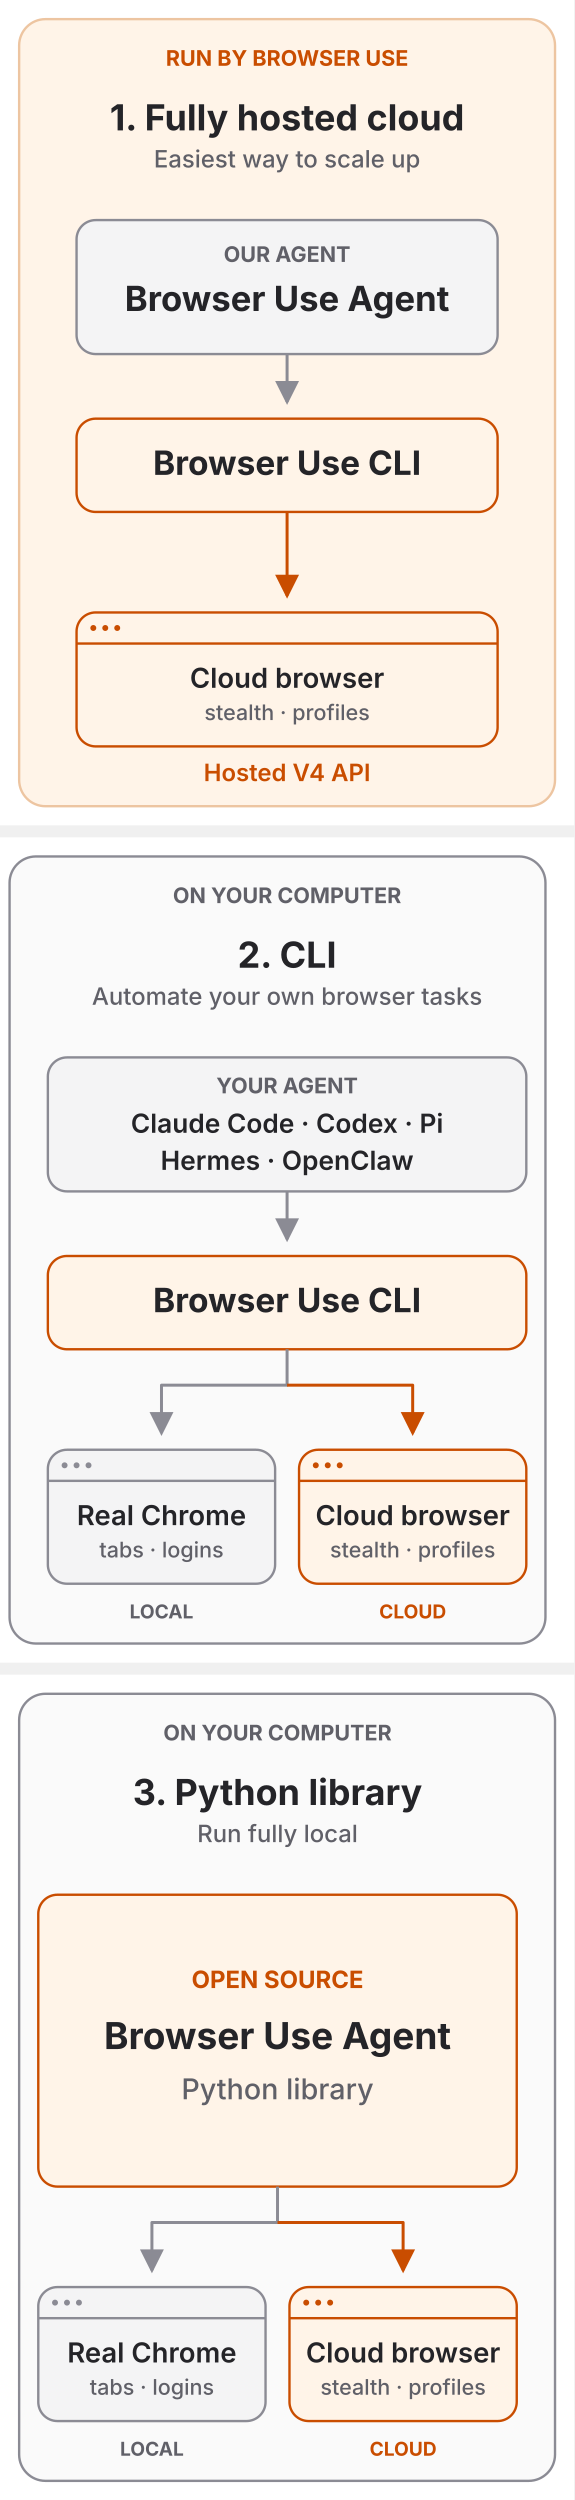
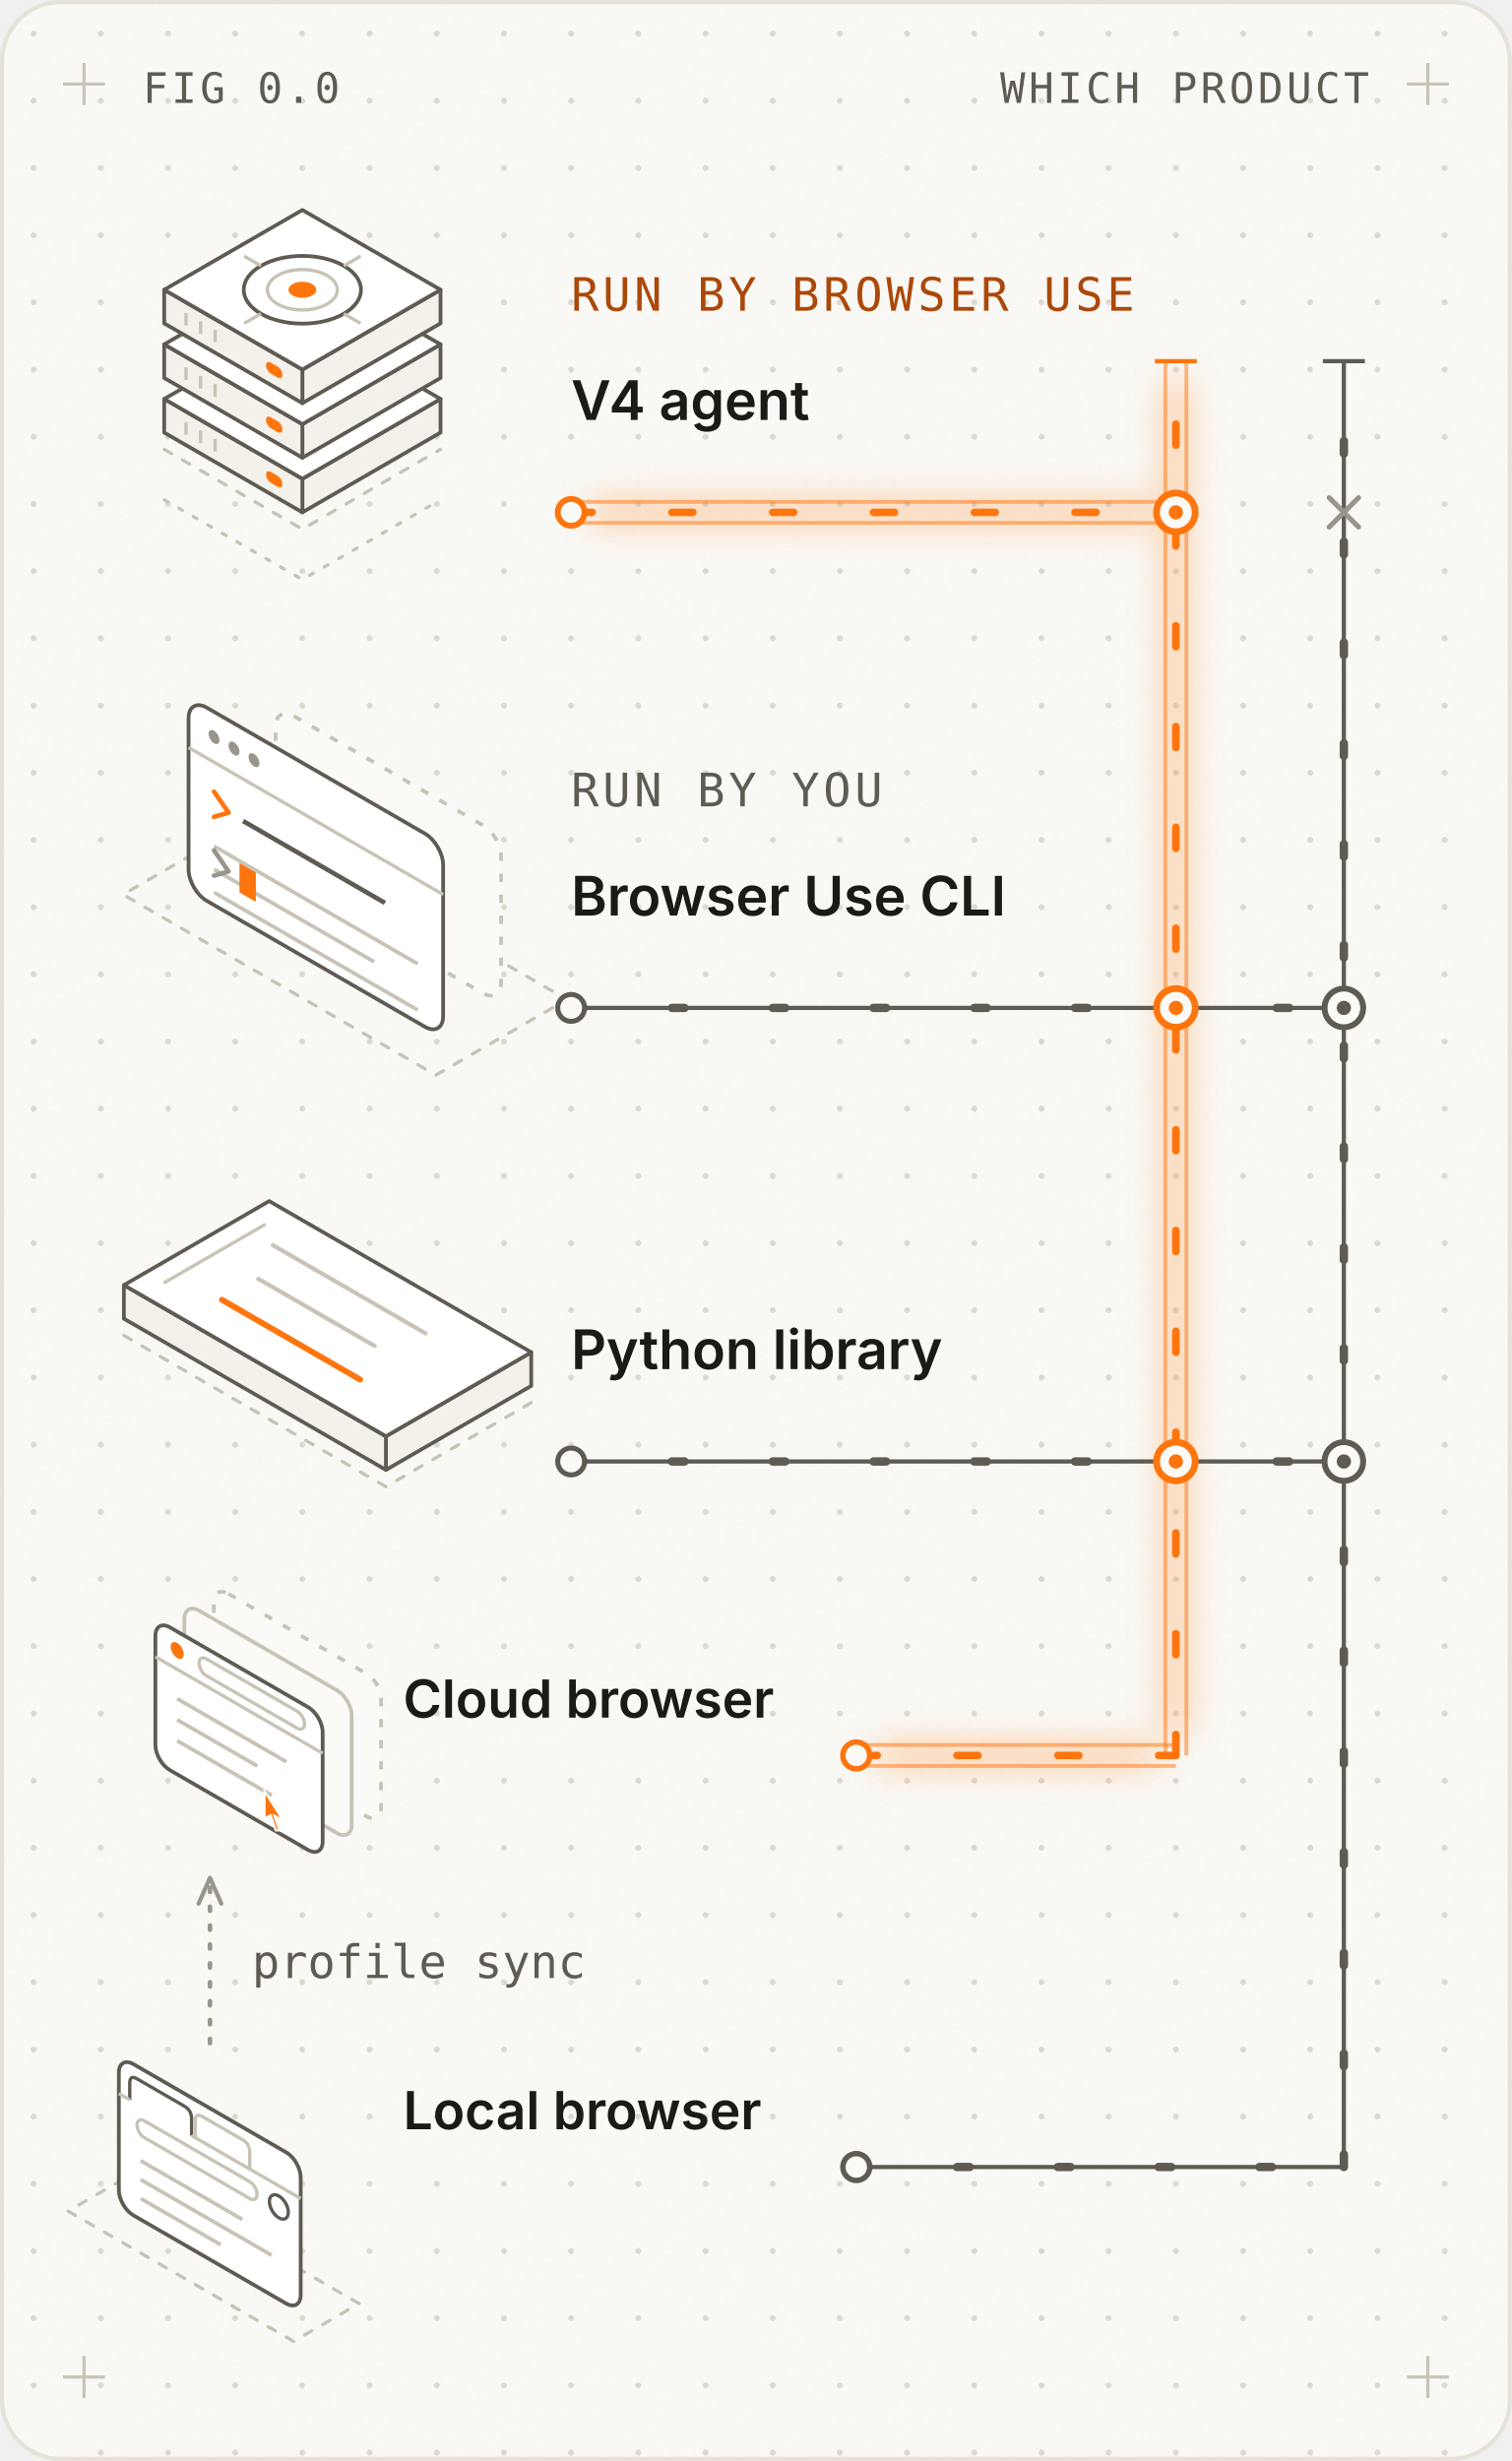
- <svg xmlns="http://www.w3.org/2000/svg" width="480" height="2090" viewBox="0 0 480 2090" role="img" aria-labelledby="mobile-title">
+ <svg xmlns="http://www.w3.org/2000/svg" viewBox="0 0 360 586" width="360" height="586" role="img" aria-labelledby="t d" fill="none">
+   <style>.s{font-family:Geist, Inter, -apple-system, BlinkMacSystemFont, 'Segoe UI', Helvetica, Arial, sans-serif}.m{font-family:'Geist Mono', ui-monospace, SFMono-Regular, Menlo, monospace}text{font-kerning:normal}@keyframes fl{to{stroke-dashoffset:24}}@keyframes fd{to{stroke-dashoffset:-24}}@keyframes sync{to{stroke-dashoffset:-9}}@keyframes led{0%,100%{fill-opacity:1}50%{fill-opacity:.15}}@keyframes blink{0%,49%{fill-opacity:1}50%,100%{fill-opacity:0}}@keyframes cur{0%,100%{transform:translate(0,0)}40%,60%{transform:translate(-14px,-7px)}}@keyframes live{0%,100%{fill-opacity:1}50%{fill-opacity:.25}}@media (prefers-reduced-motion:no-preference){.pkl{animation:fl 1.2s linear infinite}.pkd{animation:fd 1.4s linear infinite}.pks{animation:fd 2.1s linear infinite}.sync{animation:sync 1.6s linear infinite}.led{animation:led 2.4s ease-in-out infinite}.blink{animation:blink 1.1s steps(1) infinite}.cur{animation:cur 6s ease-in-out infinite}.live{animation:live 1.8s ease-in-out infinite}}@keyframes ng0{0%,0.00%{fill-opacity:0}0.50%,17.90%{fill-opacity:1}19.40%,100%{fill-opacity:0}}@media (prefers-reduced-motion:no-preference){.ng0{animation:ng0 12s linear infinite}}@keyframes ng1{0%,19.50%{fill-opacity:0}20.50%,57.90%{fill-opacity:1}59.40%,100%{fill-opacity:0}}@media (prefers-reduced-motion:no-preference){.ng1{animation:ng1 12s linear infinite}}@keyframes ng2{0%,59.50%{fill-opacity:0}60.50%,97.90%{fill-opacity:1}99.40%,100%{fill-opacity:0}}@media (prefers-reduced-motion:no-preference){.ng2{animation:ng2 12s linear infinite}}@keyframes st0{0%,0.00%{transform:translate(0px,0px);fill-opacity:0;stroke-opacity:0}0.60%{fill-opacity:1;stroke-opacity:1}4.46%{transform:translate(144.0px,0.0px)}13.64%{transform:translate(144.0px,296.0px)}16.00%{transform:translate(67.9px,296.0px)}17.00%{fill-opacity:1;stroke-opacity:1}18.50%,100%{transform:translate(67.9px,296.0px);fill-opacity:0;stroke-opacity:0}}@keyframes tr0{0%,0.00%{stroke-dashoffset:516.1;stroke-opacity:0}0.30%{stroke-opacity:1}4.46%{stroke-dashoffset:372.1}13.64%{stroke-dashoffset:76.1}16.00%{stroke-dashoffset:0.0}17.40%{stroke-dashoffset:0;stroke-opacity:1}19.40%,100%{stroke-dashoffset:0;stroke-opacity:0}}@media (prefers-reduced-motion:no-preference){.st0{animation:st0 12s linear infinite}.tr0{animation:tr0 12s linear infinite}}@keyframes st1{0%,20.00%{transform:translate(0px,0px);fill-opacity:0;stroke-opacity:0}20.60%{fill-opacity:1;stroke-opacity:1}25.11%{transform:translate(184.0px,0.0px)}32.78%{transform:translate(184.0px,276.0px)}36.00%{transform:translate(67.9px,276.0px)}37.00%{fill-opacity:1;stroke-opacity:1}38.50%,100%{transform:translate(67.9px,276.0px);fill-opacity:0;stroke-opacity:0}}@keyframes tr1{0%,20.00%{stroke-dashoffset:576.1;stroke-opacity:0}20.30%{stroke-opacity:1}25.11%{stroke-dashoffset:392.1}32.78%{stroke-dashoffset:116.1}36.00%{stroke-dashoffset:0.0}37.40%{stroke-dashoffset:0;stroke-opacity:1}39.40%,100%{stroke-dashoffset:0;stroke-opacity:0}}@media (prefers-reduced-motion:no-preference){.st1{animation:st1 12s linear infinite}.tr1{animation:tr1 12s linear infinite}}@keyframes st2{0%,40.00%{transform:translate(0px,0px);fill-opacity:0;stroke-opacity:0}40.60%{fill-opacity:1;stroke-opacity:1}45.79%{transform:translate(144.0px,0.0px)}52.94%{transform:translate(144.0px,178.0px)}56.00%{transform:translate(67.9px,178.0px)}57.00%{fill-opacity:1;stroke-opacity:1}58.50%,100%{transform:translate(67.9px,178.0px);fill-opacity:0;stroke-opacity:0}}@keyframes tr2{0%,40.00%{stroke-dashoffset:398.1;stroke-opacity:0}40.30%{stroke-opacity:1}45.79%{stroke-dashoffset:254.1}52.94%{stroke-dashoffset:76.1}56.00%{stroke-dashoffset:0.0}57.40%{stroke-dashoffset:0;stroke-opacity:1}59.40%,100%{stroke-dashoffset:0;stroke-opacity:0}}@media (prefers-reduced-motion:no-preference){.st2{animation:st2 12s linear infinite}.tr2{animation:tr2 12s linear infinite}}@keyframes st3{0%,60.00%{transform:translate(0px,0px);fill-opacity:0;stroke-opacity:0}60.60%{fill-opacity:1;stroke-opacity:1}66.29%{transform:translate(184.0px,0.0px)}72.03%{transform:translate(184.0px,168.0px)}76.00%{transform:translate(67.9px,168.0px)}77.00%{fill-opacity:1;stroke-opacity:1}78.50%,100%{transform:translate(67.9px,168.0px);fill-opacity:0;stroke-opacity:0}}@keyframes tr3{0%,60.00%{stroke-dashoffset:468.1;stroke-opacity:0}60.30%{stroke-opacity:1}66.29%{stroke-dashoffset:284.1}72.03%{stroke-dashoffset:116.1}76.00%{stroke-dashoffset:0.0}77.40%{stroke-dashoffset:0;stroke-opacity:1}79.40%,100%{stroke-dashoffset:0;stroke-opacity:0}}@media (prefers-reduced-motion:no-preference){.st3{animation:st3 12s linear infinite}.tr3{animation:tr3 12s linear infinite}}@keyframes st4{0%,80.00%{transform:translate(0px,0px);fill-opacity:0;stroke-opacity:0}80.60%{fill-opacity:1;stroke-opacity:1}87.94%{transform:translate(144.0px,0.0px)}91.80%{transform:translate(144.0px,70.0px)}96.00%{transform:translate(67.9px,70.0px)}97.00%{fill-opacity:1;stroke-opacity:1}98.50%,100%{transform:translate(67.9px,70.0px);fill-opacity:0;stroke-opacity:0}}@keyframes tr4{0%,80.00%{stroke-dashoffset:290.1;stroke-opacity:0}80.30%{stroke-opacity:1}87.94%{stroke-dashoffset:146.1}91.80%{stroke-dashoffset:76.1}96.00%{stroke-dashoffset:0.0}97.40%{stroke-dashoffset:0;stroke-opacity:1}99.40%,100%{stroke-dashoffset:0;stroke-opacity:0}}@media (prefers-reduced-motion:no-preference){.st4{animation:st4 12s linear infinite}.tr4{animation:tr4 12s linear infinite}}</style>
  <defs>
-     <g id="artwork">
-       <defs>
-         <marker id="arrow" markerWidth="8" markerHeight="8" refX="7" refY="4" orient="auto">
-           <path d="M0 0L8 4L0 8Z" fill="#8B8B94" />
-         </marker>
-         <marker id="cloud-arrow" markerWidth="8" markerHeight="8" refX="7" refY="4" orient="auto">
-           <path d="M0 0L8 4L0 8Z" fill="#C94D00" />
-         </marker>
-       </defs>
-       <rect width="1440" height="690" fill="#FFFFFF" />
-       <g font-family="Inter, ui-sans-serif, system-ui, sans-serif">
-         <rect x="16" y="16" width="448" height="658" rx="22" fill="#FFF4E8" stroke="#EDC5A1" stroke-width="2" />
-         <rect x="488" y="16" width="448" height="658" rx="22" fill="#FAFAFA" stroke="#8B8B94" stroke-width="2" />
-         <rect x="976" y="16" width="448" height="658" rx="22" fill="#FAFAFA" stroke="#8B8B94" stroke-width="2" />
-         <text x="240" y="55" text-anchor="middle" fill="#C94D00" font-size="18" font-weight="700">RUN BY BROWSER USE</text>
-         <text x="720" y="55" text-anchor="middle" fill="#606068" font-size="18" font-weight="700">ON YOUR COMPUTER</text>
-         <text x="1192" y="55" text-anchor="middle" fill="#606068" font-size="18" font-weight="700">ON YOUR COMPUTER</text>
-         <text x="240" y="109" text-anchor="middle" fill="#242428" font-size="30" font-weight="750">1. Fully hosted cloud</text>
-         <text x="720" y="109" text-anchor="middle" fill="#242428" font-size="30" font-weight="750">2. CLI</text>
-         <text x="1192" y="109" text-anchor="middle" fill="#242428" font-size="30" font-weight="750">3. Python library</text>
-         <text x="240" y="140" text-anchor="middle" fill="#606068" font-size="20" font-weight="450">Easiest way to scale up</text>
-         <text x="720" y="140" text-anchor="middle" fill="#606068" font-size="20" font-weight="450">Automate your own browser tasks</text>
-         <text x="1192" y="140" text-anchor="middle" fill="#606068" font-size="20" font-weight="450">Run fully local</text>
-         <rect x="64" y="184" width="352" height="112" rx="16" fill="#F4F4F5" stroke="#8B8B94" stroke-width="2" />
-         <text x="240" y="219" text-anchor="middle" fill="#606068" font-size="18" font-weight="700">OUR AGENT</text>
-         <text x="240" y="260" text-anchor="middle" fill="#242428" font-size="29" font-weight="750">Browser Use Agent</text>
-         <rect x="520" y="184" width="400" height="112" rx="16" fill="#F4F4F5" stroke="#8B8B94" stroke-width="2" />
-         <text x="720" y="214" text-anchor="middle" fill="#606068" font-size="18" font-weight="700">YOUR AGENT</text>
-         <text x="720" y="247" text-anchor="middle" fill="#242428" font-size="22" font-weight="600">Claude Code · Codex · Pi</text>
-         <text x="720" y="278" text-anchor="middle" fill="#242428" font-size="22" font-weight="600">Hermes · OpenClaw</text>
-         <rect x="992" y="184" width="400" height="244" rx="16" fill="#FFF4E8" stroke="#C94D00" stroke-width="2" />
-         <text x="1192" y="262" text-anchor="middle" fill="#C94D00" font-size="20" font-weight="700">OPEN SOURCE</text>
-         <text x="1192" y="313" text-anchor="middle" fill="#242428" font-size="31" font-weight="750">Browser Use Agent</text>
-         <text x="1192" y="355" text-anchor="middle" fill="#606068" font-size="24" font-weight="450">Python library</text>
-         <path d="M240 296V336" fill="none" stroke="#8B8B94" stroke-width="2.5" stroke-linejoin="round" marker-end="url(#arrow)" />
-         <path d="M720 296V336" fill="none" stroke="#8B8B94" stroke-width="2.5" stroke-linejoin="round" marker-end="url(#arrow)" />
-         <rect x="64" y="350" width="352" height="78" rx="16" fill="#FFF4E8" stroke="#C94D00" stroke-width="2" />
-         <text x="240.0" y="397" text-anchor="middle" fill="#242428" font-size="28" font-weight="750">Browser Use CLI</text>
-         <rect x="520" y="350" width="400" height="78" rx="16" fill="#FFF4E8" stroke="#C94D00" stroke-width="2" />
-         <text x="720.0" y="397" text-anchor="middle" fill="#242428" font-size="28" font-weight="750">Browser Use CLI</text>
-         <path d="M240 428V498" fill="none" stroke="#C94D00" stroke-width="2.5" stroke-linejoin="round" marker-end="url(#cloud-arrow)" />
-         <rect x="64" y="512" width="352" height="112" rx="16" fill="#FFF4E8" stroke="#C94D00" stroke-width="2" />
-         <path d="M64 538H416" stroke="#C94D00" stroke-width="2" />
-         <circle cx="78" cy="525" r="2.5" fill="#C94D00" />
-         <circle cx="88" cy="525" r="2.5" fill="#C94D00" />
-         <circle cx="98" cy="525" r="2.5" fill="#C94D00" />
-         <text x="240.0" y="575" text-anchor="middle" fill="#242428" font-size="23" font-weight="600">Cloud browser</text>
-         <text x="240.0" y="602" text-anchor="middle" fill="#606068" font-size="18" font-weight="450">stealth · profiles</text>
-         <text x="240" y="653" text-anchor="middle" fill="#C94D00" font-size="20" font-weight="600">Hosted V4 API</text>
-         <path d="M720 428V458H615V498" fill="none" stroke="#8B8B94" stroke-width="2.5" stroke-linejoin="round" marker-end="url(#arrow)" />
-         <path d="M720 458H825V498" fill="none" stroke="#C94D00" stroke-width="2.5" stroke-linejoin="round" marker-end="url(#cloud-arrow)" />
-         <text x="615" y="653" text-anchor="middle" fill="#606068" font-size="16" font-weight="700">LOCAL</text>
-         <text x="825" y="653" text-anchor="middle" fill="#C94D00" font-size="16" font-weight="700">CLOUD</text>
-         <rect x="520" y="512" width="190" height="112" rx="16" fill="#F4F4F5" stroke="#8B8B94" stroke-width="2" />
-         <path d="M520 538H710" stroke="#8B8B94" stroke-width="2" />
-         <circle cx="534" cy="525" r="2.5" fill="#8B8B94" />
-         <circle cx="544" cy="525" r="2.5" fill="#8B8B94" />
-         <circle cx="554" cy="525" r="2.5" fill="#8B8B94" />
-         <text x="615.0" y="575" text-anchor="middle" fill="#242428" font-size="23" font-weight="600">Real Chrome</text>
-         <text x="615.0" y="602" text-anchor="middle" fill="#606068" font-size="18" font-weight="450">tabs · logins</text>
-         <rect x="730" y="512" width="190" height="112" rx="16" fill="#FFF4E8" stroke="#C94D00" stroke-width="2" />
-         <path d="M730 538H920" stroke="#C94D00" stroke-width="2" />
-         <circle cx="744" cy="525" r="2.5" fill="#C94D00" />
-         <circle cx="754" cy="525" r="2.5" fill="#C94D00" />
-         <circle cx="764" cy="525" r="2.5" fill="#C94D00" />
-         <text x="825.0" y="575" text-anchor="middle" fill="#242428" font-size="23" font-weight="600">Cloud browser</text>
-         <text x="825.0" y="602" text-anchor="middle" fill="#606068" font-size="18" font-weight="450">stealth · profiles</text>
-         <path d="M1192 428V458H1087V498" fill="none" stroke="#8B8B94" stroke-width="2.5" stroke-linejoin="round" marker-end="url(#arrow)" />
-         <path d="M1192 458H1297V498" fill="none" stroke="#C94D00" stroke-width="2.5" stroke-linejoin="round" marker-end="url(#cloud-arrow)" />
-         <text x="1087" y="653" text-anchor="middle" fill="#606068" font-size="16" font-weight="700">LOCAL</text>
-         <text x="1297" y="653" text-anchor="middle" fill="#C94D00" font-size="16" font-weight="700">CLOUD</text>
-         <rect x="992" y="512" width="190" height="112" rx="16" fill="#F4F4F5" stroke="#8B8B94" stroke-width="2" />
-         <path d="M992 538H1182" stroke="#8B8B94" stroke-width="2" />
-         <circle cx="1006" cy="525" r="2.5" fill="#8B8B94" />
-         <circle cx="1016" cy="525" r="2.5" fill="#8B8B94" />
-         <circle cx="1026" cy="525" r="2.5" fill="#8B8B94" />
-         <text x="1087.0" y="575" text-anchor="middle" fill="#242428" font-size="23" font-weight="600">Real Chrome</text>
-         <text x="1087.0" y="602" text-anchor="middle" fill="#606068" font-size="18" font-weight="450">tabs · logins</text>
-         <rect x="1202" y="512" width="190" height="112" rx="16" fill="#FFF4E8" stroke="#C94D00" stroke-width="2" />
-         <path d="M1202 538H1392" stroke="#C94D00" stroke-width="2" />
-         <circle cx="1216" cy="525" r="2.5" fill="#C94D00" />
-         <circle cx="1226" cy="525" r="2.5" fill="#C94D00" />
-         <circle cx="1236" cy="525" r="2.5" fill="#C94D00" />
-         <text x="1297.0" y="575" text-anchor="middle" fill="#242428" font-size="23" font-weight="600">Cloud browser</text>
-         <text x="1297.0" y="602" text-anchor="middle" fill="#606068" font-size="18" font-weight="450">stealth · profiles</text>
-       </g>
-     </g>
+     <pattern id="dots" width="16" height="16" patternUnits="userSpaceOnUse">
+       <circle cx="8" cy="8" r="0.7" fill="#DDD8CD" />
+     </pattern>
+     <filter id="grain" x="0" y="0" width="100%" height="100%">
+       <feTurbulence type="fractalNoise" baseFrequency="0.9" numOctaves="2" seed="7" stitchTiles="stitch" />
+       <feColorMatrix values="0 0 0 0 0.5  0 0 0 0 0.5  0 0 0 0 0.5  0 0 0 0.05 0" />
+     </filter>
+     <clipPath id="card">
+       <rect x="0.5" y="0.5" width="359" height="585" rx="14" />
+     </clipPath>
+     <marker id="ah" viewBox="0 0 10 10" refX="8.5" refY="5" markerWidth="7" markerHeight="7" orient="auto-start-reverse">
+       <path d="M1 1.5 L9 5 L1 8.5" stroke="#5F5B53" stroke-width="1.3" fill="none" stroke-linejoin="round" stroke-linecap="round" />
+     </marker>
+     <marker id="ah3" viewBox="0 0 10 10" refX="8.5" refY="5" markerWidth="7" markerHeight="7" orient="auto-start-reverse">
+       <path d="M1 1.5 L9 5 L1 8.5" stroke="#9A958A" stroke-width="1.3" fill="none" stroke-linejoin="round" stroke-linecap="round" />
+     </marker>
+     <filter id="glow" filterUnits="userSpaceOnUse" x="0" y="0" width="360" height="586">
+       <feGaussianBlur stdDeviation="4" />
+     </filter>
  </defs>
-   <svg x="0" y="0" width="480" height="690" viewBox="0 0 480 690">
-     <use href="#artwork" />
-   </svg>
-   <svg x="0" y="700" width="480" height="690" viewBox="480 0 480 690">
-     <use href="#artwork" />
-   </svg>
-   <svg x="0" y="1400" width="480" height="690" viewBox="960 0 480 690">
-     <use href="#artwork" />
-   </svg>
+   <rect x="0.5" y="0.5" width="359" height="585" rx="14" fill="#FBFAF7" />
+   <g clip-path="url(#card)">
+     <rect width="360" height="586" fill="url(#dots)" />
+     <rect width="360" height="586" filter="url(#grain)" />
+   </g>
+   <rect x="0.5" y="0.5" width="359" height="585" rx="14" fill="none" stroke="#E6E2D9" />
+   <path d="M15 20h10M20 15v10" stroke="#C9C3B6" stroke-width="0.75" />
+   <path d="M335 20h10M340 15v10" stroke="#C9C3B6" stroke-width="0.75" />
+   <path d="M15 566h10M20 561v10" stroke="#C9C3B6" stroke-width="0.75" />
+   <path d="M335 566h10M340 561v10" stroke="#C9C3B6" stroke-width="0.75" />
+   <text x="34.0" y="24.5" font-size="10" fill="#5F5B53" letter-spacing="0.08em" class="m">FIG 0.0</text>
+   <text x="326.0" y="24.5" font-size="10" fill="#5F5B53" text-anchor="end" letter-spacing="0.08em" class="m">WHICH PRODUCT</text>
+   <rect x="277.0" y="90.0" width="6" height="324.0" rx="3" fill="#FE750E" fill-opacity="0.35" filter="url(#glow)" />
+   <line x1="277.5" y1="418.0" x2="277.5" y2="86.0" stroke="#FE750E" stroke-width="0.9" stroke-opacity=".5" />
+   <line x1="282.5" y1="418.0" x2="282.5" y2="86.0" stroke="#FE750E" stroke-width="0.9" stroke-opacity=".5" />
+   <line class="pkl" x1="280.0" y1="418.0" x2="280.0" y2="86.0" stroke="#FE750E" stroke-width="1.8" stroke-linecap="round" stroke-dasharray="5 19" />
+   <rect x="207.9" y="415.0" width="68.1" height="6" rx="3" fill="#FE750E" fill-opacity="0.35" filter="url(#glow)" />
+   <line x1="203.9" y1="415.5" x2="280.0" y2="415.5" stroke="#FE750E" stroke-width="0.9" stroke-opacity=".5" />
+   <line x1="203.9" y1="420.5" x2="280.0" y2="420.5" stroke="#FE750E" stroke-width="0.9" stroke-opacity=".5" />
+   <line class="pkl" x1="203.9" y1="418.0" x2="280.0" y2="418.0" stroke="#FE750E" stroke-width="1.8" stroke-linecap="round" stroke-dasharray="5 19" />
+   <line x1="320.0" y1="516.0" x2="320.0" y2="86.0" stroke="#5F5B53" stroke-width="1.0" />
+   <line class="pkl" x1="320.0" y1="516.0" x2="320.0" y2="86.0" stroke="#5F5B53" stroke-width="2" stroke-linecap="round" stroke-dasharray="3 21" />
+   <line x1="203.9" y1="516.0" x2="320.0" y2="516.0" stroke="#5F5B53" stroke-width="1.0" />
+   <line class="pkl" x1="203.9" y1="516.0" x2="320.0" y2="516.0" stroke="#5F5B53" stroke-width="2" stroke-linecap="round" stroke-dasharray="3 21" />
+   <circle cx="203.9" cy="418" r="3.2" fill="#FBFAF7" stroke="#FE750E" stroke-width="1.3" />
+   <circle cx="203.9" cy="516" r="3.2" fill="#FBFAF7" stroke="#5F5B53" stroke-width="1.3" />
+   <path d="M275 86h10" stroke="#FE750E" stroke-width="1" />
+   <path d="M315 86h10" stroke="#5F5B53" stroke-width="1" />
+   <text x="136.0" y="74.0" font-size="11" fill="#AC4808" letter-spacing="0.08em" class="m">RUN BY BROWSER USE</text>
+   <polyline points="39.1,107.0 72.0,126.0 104.9,107.0" stroke="#C9C3B6" stroke-width="0.8" stroke-dasharray="2 3" stroke-linejoin="round" stroke-linecap="round" />
+   <polyline points="39.1,119.0 72.0,138.0 104.9,119.0" stroke="#C9C3B6" stroke-width="0.8" stroke-dasharray="1 3" stroke-linejoin="round" stroke-linecap="round" />
+   <polygon points="104.9,95.0 72.0,114.0 72.0,122.0 104.9,103.0" fill="#F4F1EA" stroke="#5F5B53" stroke-width="0.9" stroke-linejoin="round" stroke-linecap="round" />
+   <polygon points="39.1,95.0 72.0,114.0 72.0,122.0 39.1,103.0" fill="#F4F1EA" stroke="#5F5B53" stroke-width="0.9" stroke-linejoin="round" stroke-linecap="round" />
+   <polygon points="72.0,76.0 104.9,95.0 72.0,114.0 39.1,95.0" fill="#FFFFFF" stroke="#5F5B53" stroke-width="0.9" stroke-linejoin="round" stroke-linecap="round" />
+   <g transform="matrix(0.866,0.5,0,1,39.1,103.0)">
+     <line x1="6" y1="-5.5" x2="6" y2="-2.5" stroke="#C9C3B6" stroke-width="0.8" vector-effect="non-scaling-stroke" />
+     <line x1="10" y1="-5.5" x2="10" y2="-2.5" stroke="#C9C3B6" stroke-width="0.8" vector-effect="non-scaling-stroke" />
+     <line x1="14" y1="-5.5" x2="14" y2="-2.5" stroke="#C9C3B6" stroke-width="0.8" vector-effect="non-scaling-stroke" />
+     <rect class="led" style="animation-delay:0.0s" x="28" y="-5.3" width="4.5" height="2.6" rx="1.3" fill="#FE750E" />
+   </g>
+   <polygon points="104.9,82.0 72.0,101.0 72.0,109.0 104.9,90.0" fill="#F4F1EA" stroke="#5F5B53" stroke-width="0.9" stroke-linejoin="round" stroke-linecap="round" />
+   <polygon points="39.1,82.0 72.0,101.0 72.0,109.0 39.1,90.0" fill="#F4F1EA" stroke="#5F5B53" stroke-width="0.9" stroke-linejoin="round" stroke-linecap="round" />
+   <polygon points="72.0,63.0 104.9,82.0 72.0,101.0 39.1,82.0" fill="#FFFFFF" stroke="#5F5B53" stroke-width="0.9" stroke-linejoin="round" stroke-linecap="round" />
+   <g transform="matrix(0.866,0.5,0,1,39.1,90.0)">
+     <line x1="6" y1="-5.5" x2="6" y2="-2.5" stroke="#C9C3B6" stroke-width="0.8" vector-effect="non-scaling-stroke" />
+     <line x1="10" y1="-5.5" x2="10" y2="-2.5" stroke="#C9C3B6" stroke-width="0.8" vector-effect="non-scaling-stroke" />
+     <line x1="14" y1="-5.5" x2="14" y2="-2.5" stroke="#C9C3B6" stroke-width="0.8" vector-effect="non-scaling-stroke" />
+     <rect class="led" style="animation-delay:-0.8s" x="28" y="-5.3" width="4.5" height="2.6" rx="1.3" fill="#FE750E" />
+   </g>
+   <polygon points="104.9,69.0 72.0,88.0 72.0,96.0 104.9,77.0" fill="#F4F1EA" stroke="#5F5B53" stroke-width="0.9" stroke-linejoin="round" stroke-linecap="round" />
+   <polygon points="39.1,69.0 72.0,88.0 72.0,96.0 39.1,77.0" fill="#F4F1EA" stroke="#5F5B53" stroke-width="0.9" stroke-linejoin="round" stroke-linecap="round" />
+   <polygon points="72.0,50.0 104.9,69.0 72.0,88.0 39.1,69.0" fill="#FFFFFF" stroke="#5F5B53" stroke-width="0.9" stroke-linejoin="round" stroke-linecap="round" />
+   <g transform="matrix(0.866,0.5,0,1,39.1,77.0)">
+     <line x1="6" y1="-5.5" x2="6" y2="-2.5" stroke="#C9C3B6" stroke-width="0.8" vector-effect="non-scaling-stroke" />
+     <line x1="10" y1="-5.5" x2="10" y2="-2.5" stroke="#C9C3B6" stroke-width="0.8" vector-effect="non-scaling-stroke" />
+     <line x1="14" y1="-5.5" x2="14" y2="-2.5" stroke="#C9C3B6" stroke-width="0.8" vector-effect="non-scaling-stroke" />
+     <rect class="led" style="animation-delay:-1.6s" x="28" y="-5.3" width="4.5" height="2.6" rx="1.3" fill="#FE750E" />
+   </g>
+   <g transform="matrix(0.866,0.5,-0.866,0.5,72.0,50.0)">
+     <circle cx="19.0" cy="19.0" r="11.4" stroke="#5F5B53" stroke-width="0.9" vector-effect="non-scaling-stroke" />
+     <circle cx="19.0" cy="19.0" r="6.8" stroke="#C9C3B6" stroke-width="0.8" vector-effect="non-scaling-stroke" />
+     <circle cx="19.0" cy="19.0" r="2.7" fill="#FE750E" />
+     <line x1="30.4" y1="19.0" x2="35.0" y2="19.0" stroke="#C9C3B6" stroke-width="0.8" vector-effect="non-scaling-stroke" />
+     <line x1="19.0" y1="30.4" x2="19.0" y2="35.0" stroke="#C9C3B6" stroke-width="0.8" vector-effect="non-scaling-stroke" />
+     <line x1="7.6" y1="19.0" x2="3.0" y2="19.0" stroke="#C9C3B6" stroke-width="0.8" vector-effect="non-scaling-stroke" />
+     <line x1="19.0" y1="7.6" x2="19.0" y2="3.0" stroke="#C9C3B6" stroke-width="0.8" vector-effect="non-scaling-stroke" />
+   </g>
+   <rect class="ng0" x="126.0" y="83.5" width="81.1" height="24" rx="12" fill="#FFE6D2" fill-opacity="0" />
+   <text x="136.0" y="100.0" font-size="13" fill="#1B1A17" font-weight="600" class="s">V4 agent</text>
+   <rect x="140.0" y="119.0" width="136.0" height="6" rx="3" fill="#FE750E" fill-opacity="0.35" filter="url(#glow)" />
+   <line x1="136.0" y1="119.5" x2="280.0" y2="119.5" stroke="#FE750E" stroke-width="0.9" stroke-opacity=".5" />
+   <line x1="136.0" y1="124.5" x2="280.0" y2="124.5" stroke="#FE750E" stroke-width="0.9" stroke-opacity=".5" />
+   <line class="pkl" x1="136.0" y1="122.0" x2="280.0" y2="122.0" stroke="#FE750E" stroke-width="1.8" stroke-linecap="round" stroke-dasharray="5 19" />
+   <circle cx="136" cy="122" r="3.2" fill="#FBFAF7" stroke="#FE750E" stroke-width="1.4" />
+   <circle cx="280.0" cy="122.0" r="4.6" fill="#FBFAF7" stroke="#FE750E" stroke-width="1.6" />
+   <circle cx="280.0" cy="122.0" r="1.7" fill="#FE750E" />
+   <path d="M316.5 118.5l7 7M323.5 118.5l-7 7" stroke="#9A958A" stroke-width="1.2" stroke-linecap="round" />
+   <text x="136.0" y="192.0" font-size="11" fill="#5F5B53" letter-spacing="0.08em" class="m">RUN BY YOU</text>
+   <polygon points="60.5,195.0 135.0,238.0 103.8,256.0 29.3,213.0" stroke="#C9C3B6" stroke-width="0.8" stroke-dasharray="2 3" stroke-linejoin="round" stroke-linecap="round" />
+   <g transform="matrix(0.866,0.5,0,1,58.7,204.0)">
+     <rect x="8" y="-40" width="62" height="40" rx="5" fill="#FBFAF7" stroke="#C9C3B6" stroke-width="0.9" stroke-dasharray="2 3" vector-effect="non-scaling-stroke" />
+   </g>
+   <g transform="matrix(0.866,0.5,0,1,44.9,212.0)">
+     <rect x="0" y="-46" width="70" height="46" rx="5" fill="#FFFFFF" stroke="#5F5B53" stroke-width="0.9" vector-effect="non-scaling-stroke" />
+     <line x1="0" y1="-34" x2="70" y2="-34" stroke="#C9C3B6" stroke-width="0.8" vector-effect="non-scaling-stroke" />
+     <circle cx="7.0" cy="-40" r="1.5" fill="#9A958A" />
+     <circle cx="12.5" cy="-40" r="1.5" fill="#9A958A" />
+     <circle cx="18.0" cy="-40" r="1.5" fill="#9A958A" />
+     <path d="M7 -27 l4 3 l-4 3" stroke="#FE750E" stroke-width="1.1" stroke-linejoin="round" stroke-linecap="round" vector-effect="non-scaling-stroke" />
+     <line x1="15" y1="-24" x2="54" y2="-24" stroke="#5F5B53" stroke-width="1.1" vector-effect="non-scaling-stroke" />
+     <line x1="7" y1="-14.0" x2="63" y2="-14.0" stroke="#C9C3B6" stroke-width="0.9" vector-effect="non-scaling-stroke" />
+     <line x1="7" y1="-8.5" x2="51" y2="-8.5" stroke="#C9C3B6" stroke-width="0.9" vector-effect="non-scaling-stroke" />
+     <line x1="7" y1="-3.0" x2="63" y2="-3.0" stroke="#C9C3B6" stroke-width="0.9" vector-effect="non-scaling-stroke" />
+     <path d="M7 -13 l4 3 l-4 3" stroke="#9A958A" stroke-width="1.1" stroke-linejoin="round" stroke-linecap="round" vector-effect="non-scaling-stroke" />
+     <rect class="blink" x="14" y="-13.5" width="4.5" height="7" fill="#FE750E" />
+   </g>
+   <rect class="ng1" x="126.0" y="201.5" width="138.4" height="24" rx="12" fill="#FFE6D2" fill-opacity="0" />
+   <text x="136.0" y="218.0" font-size="13" fill="#1B1A17" font-weight="600" class="s">Browser Use CLI</text>
+   <line x1="136.0" y1="240.0" x2="320.0" y2="240.0" stroke="#5F5B53" stroke-width="1.0" />
+   <line class="pkl" x1="136.0" y1="240.0" x2="320.0" y2="240.0" stroke="#5F5B53" stroke-width="2" stroke-linecap="round" stroke-dasharray="3 21" />
+   <circle cx="136" cy="240" r="3.2" fill="#FBFAF7" stroke="#5F5B53" stroke-width="1.2" />
+   <circle cx="280.0" cy="240.0" r="4.6" fill="#FBFAF7" stroke="#FE750E" stroke-width="1.6" />
+   <circle cx="280.0" cy="240.0" r="1.7" fill="#FE750E" />
+   <circle cx="320.0" cy="240.0" r="4.6" fill="#FBFAF7" stroke="#5F5B53" stroke-width="1.4" />
+   <circle cx="320.0" cy="240.0" r="1.7" fill="#5F5B53" />
+   <polyline points="29.5,318.0 91.9,354.0 126.5,334.0" stroke="#C9C3B6" stroke-width="0.8" stroke-dasharray="2 3" stroke-linejoin="round" stroke-linecap="round" />
+   <polygon points="126.5,322.0 91.9,342.0 91.9,350.0 126.5,330.0" fill="#F4F1EA" stroke="#5F5B53" stroke-width="0.9" stroke-linejoin="round" stroke-linecap="round" />
+   <polygon points="29.5,306.0 91.9,342.0 91.9,350.0 29.5,314.0" fill="#F4F1EA" stroke="#5F5B53" stroke-width="0.9" stroke-linejoin="round" stroke-linecap="round" />
+   <polygon points="64.1,286.0 126.5,322.0 91.9,342.0 29.5,306.0" fill="#FFFFFF" stroke="#5F5B53" stroke-width="0.9" stroke-linejoin="round" stroke-linecap="round" />
+   <g transform="matrix(0.866,0.5,-0.866,0.5,64.1,286.0)">
+     <line x1="11" y1="10.0" x2="53" y2="10.0" stroke="#C9C3B6" stroke-width="1.0" stroke-linecap="round" vector-effect="non-scaling-stroke" />
+     <line x1="17" y1="20.0" x2="49" y2="20.0" stroke="#C9C3B6" stroke-width="1.0" stroke-linecap="round" vector-effect="non-scaling-stroke" />
+     <line x1="17" y1="30.0" x2="55" y2="30.0" stroke="#FE750E" stroke-width="1.4" stroke-linecap="round" vector-effect="non-scaling-stroke" />
+     <line x1="5" y1="6" x2="5" y2="34" stroke="#C9C3B6" stroke-width="0.8" vector-effect="non-scaling-stroke" />
+   </g>
+   <rect class="ng2" x="126.0" y="309.5" width="117.5" height="24" rx="12" fill="#FFE6D2" fill-opacity="0" />
+   <text x="136.0" y="326.0" font-size="13" fill="#1B1A17" font-weight="600" class="s">Python library</text>
+   <line x1="136.0" y1="348.0" x2="320.0" y2="348.0" stroke="#5F5B53" stroke-width="1.0" />
+   <line class="pkl" x1="136.0" y1="348.0" x2="320.0" y2="348.0" stroke="#5F5B53" stroke-width="2" stroke-linecap="round" stroke-dasharray="3 21" />
+   <circle cx="136" cy="348" r="3.2" fill="#FBFAF7" stroke="#5F5B53" stroke-width="1.2" />
+   <circle cx="280.0" cy="348.0" r="4.6" fill="#FBFAF7" stroke="#FE750E" stroke-width="1.6" />
+   <circle cx="280.0" cy="348.0" r="1.7" fill="#FE750E" />
+   <circle cx="320.0" cy="348.0" r="4.6" fill="#FBFAF7" stroke="#5F5B53" stroke-width="1.4" />
+   <circle cx="320.0" cy="348.0" r="1.7" fill="#5F5B53" />
+   <g transform="matrix(0.866,0.5,0,1,50.9,411.5)">
+     <rect x="0" y="-34" width="46" height="34" rx="4" fill="#FBFAF7" stroke="#C9C3B6" stroke-width="0.9" stroke-dasharray="2 3" vector-effect="non-scaling-stroke" />
+   </g>
+   <g transform="matrix(0.866,0.5,0,1,43.9,415.5)">
+     <rect x="0" y="-34" width="46" height="34" rx="4" fill="#FBFAF7" stroke="#C9C3B6" stroke-width="0.9" vector-effect="non-scaling-stroke" />
+   </g>
+   <g transform="matrix(0.866,0.5,0,1,37.0,419.5)">
+     <rect x="0" y="-34" width="46" height="34" rx="4" fill="#FFFFFF" stroke="#5F5B53" stroke-width="0.9" vector-effect="non-scaling-stroke" />
+     <line x1="0" y1="-25" x2="46" y2="-25" stroke="#C9C3B6" stroke-width="0.8" vector-effect="non-scaling-stroke" />
+     <circle class="live" cx="6" cy="-29.5" r="1.8" fill="#FE750E" />
+     <rect x="12" y="-31.5" width="29" height="4" rx="2" stroke="#C9C3B6" stroke-width="0.8" vector-effect="non-scaling-stroke" />
+     <line x1="6" y1="-18" x2="36" y2="-18" stroke="#C9C3B6" stroke-width="0.9" vector-effect="non-scaling-stroke" />
+     <line x1="6" y1="-13" x2="28" y2="-13" stroke="#C9C3B6" stroke-width="0.9" vector-effect="non-scaling-stroke" />
+     <line x1="6" y1="-8" x2="32" y2="-8" stroke="#C9C3B6" stroke-width="0.9" vector-effect="non-scaling-stroke" />
+     <path class="cur" d="M30 -8 l0 6.5 l1.7 -1.6 l1.4 2.9 l1 -.5 l-1.4 -2.8 l2.4 -.1z" fill="#FE750E" stroke="#FFFFFF" stroke-width="0.5" vector-effect="non-scaling-stroke" />
+   </g>
+   <polygon points="31.8,517.5 85.5,548.5 69.9,557.5 16.2,526.5" stroke="#C9C3B6" stroke-width="0.8" stroke-dasharray="2 3" stroke-linejoin="round" stroke-linecap="round" />
+   <g transform="matrix(0.866,0.5,0,1,28.3,525.5)">
+     <rect x="0" y="-36" width="50" height="36" rx="4" fill="#FFFFFF" stroke="#5F5B53" stroke-width="0.9" vector-effect="non-scaling-stroke" />
+     <path d="M3 -27 v-4 q0 -2 2 -2 h13 q2 0 2 2 v4" stroke="#5F5B53" stroke-width="0.8" vector-effect="non-scaling-stroke" />
+     <path d="M21 -27 v-4 q0 -2 2 -2 h11 q2 0 2 2 v4" stroke="#C9C3B6" stroke-width="0.8" vector-effect="non-scaling-stroke" />
+     <line x1="0" y1="-27" x2="3" y2="-27" stroke="#C9C3B6" stroke-width="0.8" vector-effect="non-scaling-stroke" />
+     <line x1="20" y1="-27" x2="50" y2="-27" stroke="#C9C3B6" stroke-width="0.8" vector-effect="non-scaling-stroke" />
+     <circle cx="44" cy="-22" r="2.6" stroke="#5F5B53" stroke-width="0.8" vector-effect="non-scaling-stroke" />
+     <rect x="5" y="-24" width="33" height="4" rx="2" stroke="#C9C3B6" stroke-width="0.8" vector-effect="non-scaling-stroke" />
+     <line x1="6" y1="-14.0" x2="34" y2="-14.0" stroke="#C9C3B6" stroke-width="0.9" vector-effect="non-scaling-stroke" />
+     <line x1="6" y1="-9.5" x2="42" y2="-9.5" stroke="#C9C3B6" stroke-width="0.9" vector-effect="non-scaling-stroke" />
+     <line x1="6" y1="-5.0" x2="28" y2="-5.0" stroke="#C9C3B6" stroke-width="0.9" vector-effect="non-scaling-stroke" />
+   </g>
+   <text x="96.0" y="409.0" font-size="12.5" fill="#1B1A17" font-weight="600" class="s">Cloud browser</text>
+   <text x="96.0" y="507.0" font-size="12.5" fill="#1B1A17" font-weight="600" class="s">Local browser</text>
+   <line class="sync" x1="50.0" y1="486.5" x2="50.0" y2="447.5" stroke="#9A958A" stroke-width="1.1" stroke-dasharray="1 3.5" stroke-linecap="round" marker-end="url(#ah3)" />
+   <text x="60.0" y="471.0" font-size="11" fill="#5F5B53" class="m">profile sync</text>
+   <polyline class="tr0" points="136.0,122.0 280.0,122.0 280.0,418.0 203.9,418.0" stroke="#FE750E" stroke-width="2.4" stroke-linejoin="round" stroke-dasharray="516.1 526.1" stroke-dashoffset="516.1" stroke-opacity="0" />
+   <circle class="st0" cx="136.0" cy="122.0" r="4.2" fill="#FE750E" stroke="#FBFAF7" stroke-width="1.6" fill-opacity="0" stroke-opacity="0" />
+   <polyline class="tr1" points="136.0,240.0 320.0,240.0 320.0,516.0 203.9,516.0" stroke="#1B1A17" stroke-width="1.8" stroke-linejoin="round" stroke-dasharray="576.1 586.1" stroke-dashoffset="576.1" stroke-opacity="0" />
+   <circle class="st1" cx="136.0" cy="240.0" r="4.2" fill="#1B1A17" stroke="#FBFAF7" stroke-width="1.6" fill-opacity="0" stroke-opacity="0" />
+   <polyline class="tr2" points="136.0,240.0 280.0,240.0 280.0,418.0 203.9,418.0" stroke="#FE750E" stroke-width="2.4" stroke-linejoin="round" stroke-dasharray="398.1 408.1" stroke-dashoffset="398.1" stroke-opacity="0" />
+   <circle class="st2" cx="136.0" cy="240.0" r="4.2" fill="#FE750E" stroke="#FBFAF7" stroke-width="1.6" fill-opacity="0" stroke-opacity="0" />
+   <polyline class="tr3" points="136.0,348.0 320.0,348.0 320.0,516.0 203.9,516.0" stroke="#1B1A17" stroke-width="1.8" stroke-linejoin="round" stroke-dasharray="468.1 478.1" stroke-dashoffset="468.1" stroke-opacity="0" />
+   <circle class="st3" cx="136.0" cy="348.0" r="4.2" fill="#1B1A17" stroke="#FBFAF7" stroke-width="1.6" fill-opacity="0" stroke-opacity="0" />
+   <polyline class="tr4" points="136.0,348.0 280.0,348.0 280.0,418.0 203.9,418.0" stroke="#FE750E" stroke-width="2.4" stroke-linejoin="round" stroke-dasharray="290.1 300.1" stroke-dashoffset="290.1" stroke-opacity="0" />
+   <circle class="st4" cx="136.0" cy="348.0" r="4.2" fill="#FE750E" stroke="#FBFAF7" stroke-width="1.6" fill-opacity="0" stroke-opacity="0" />
</svg>
